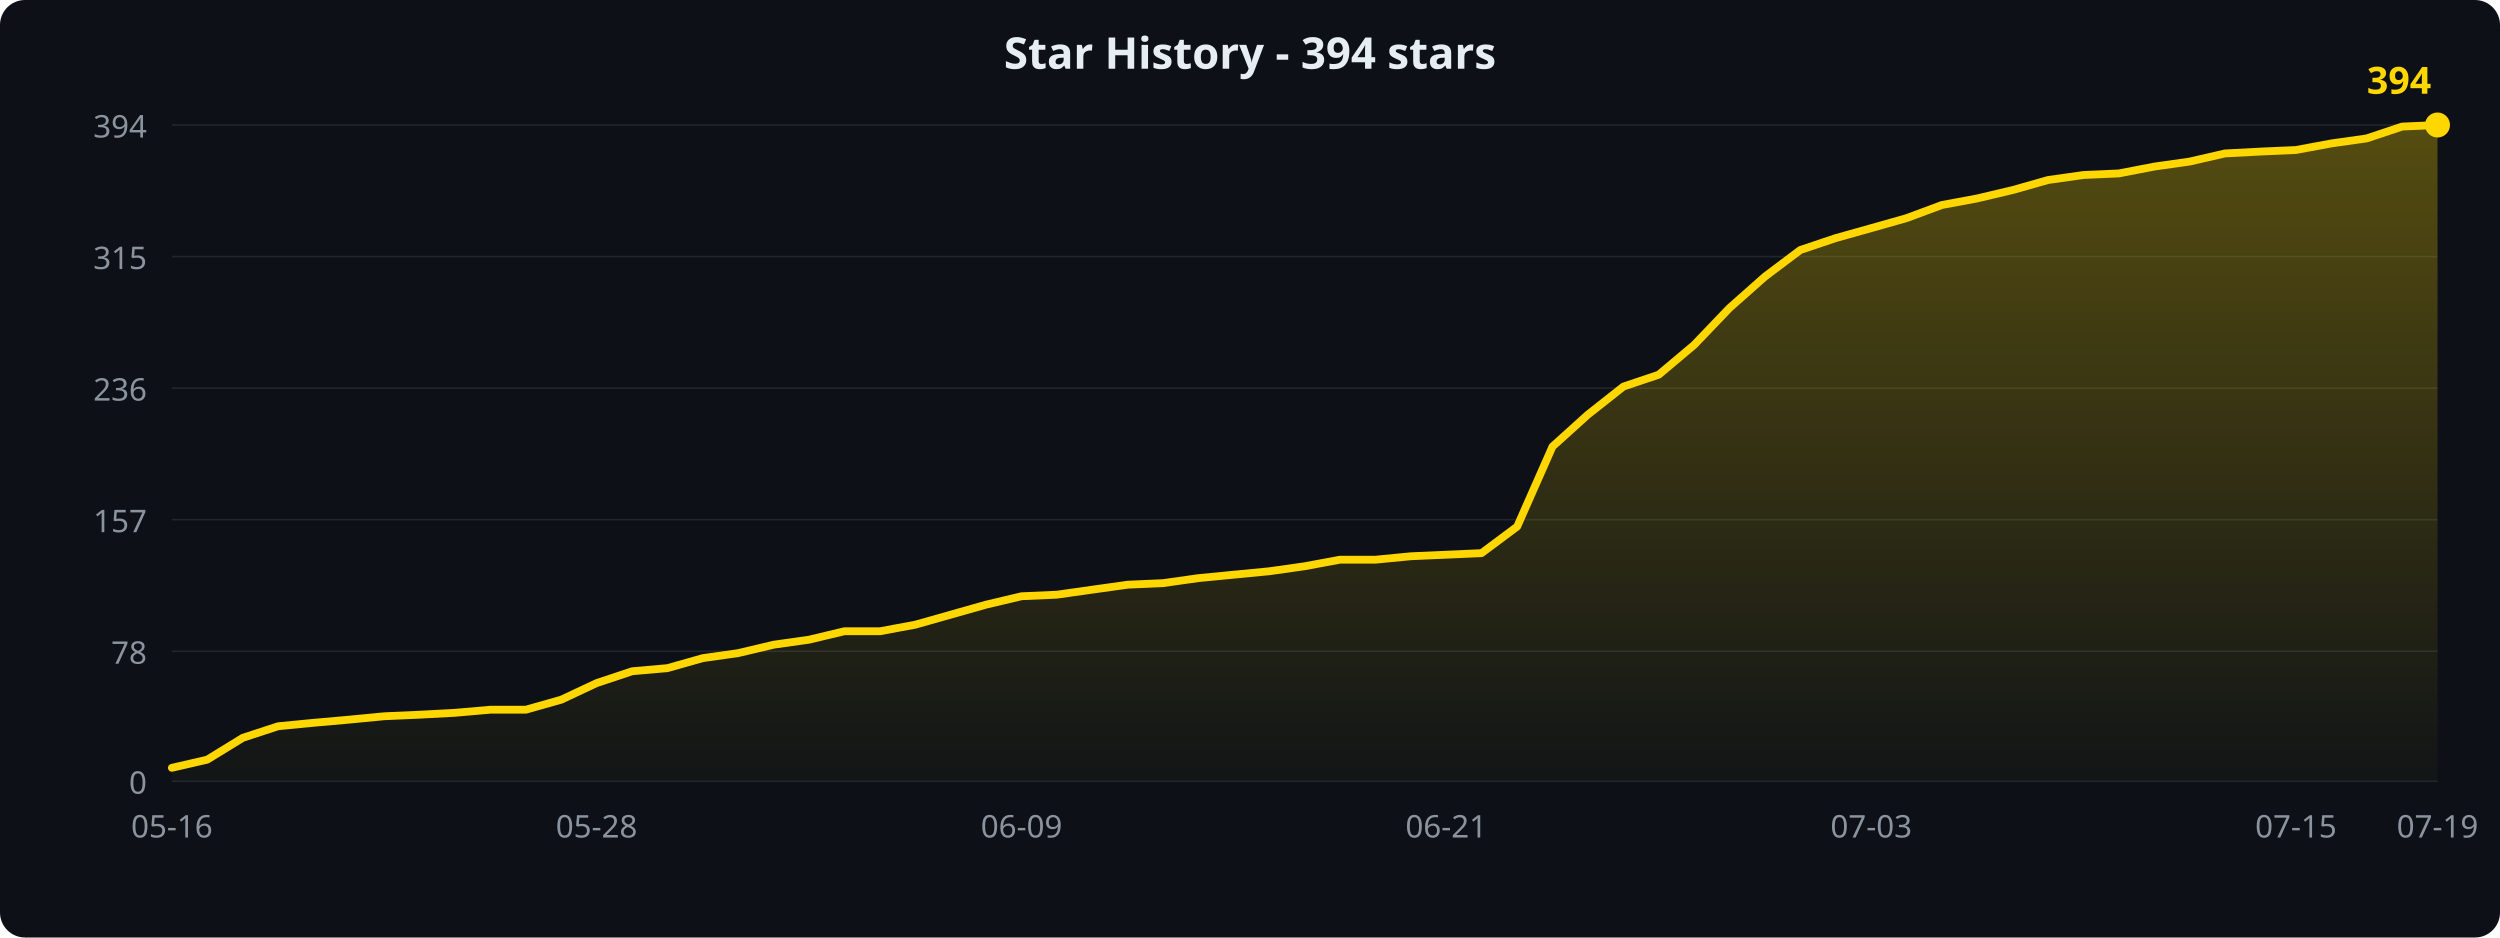
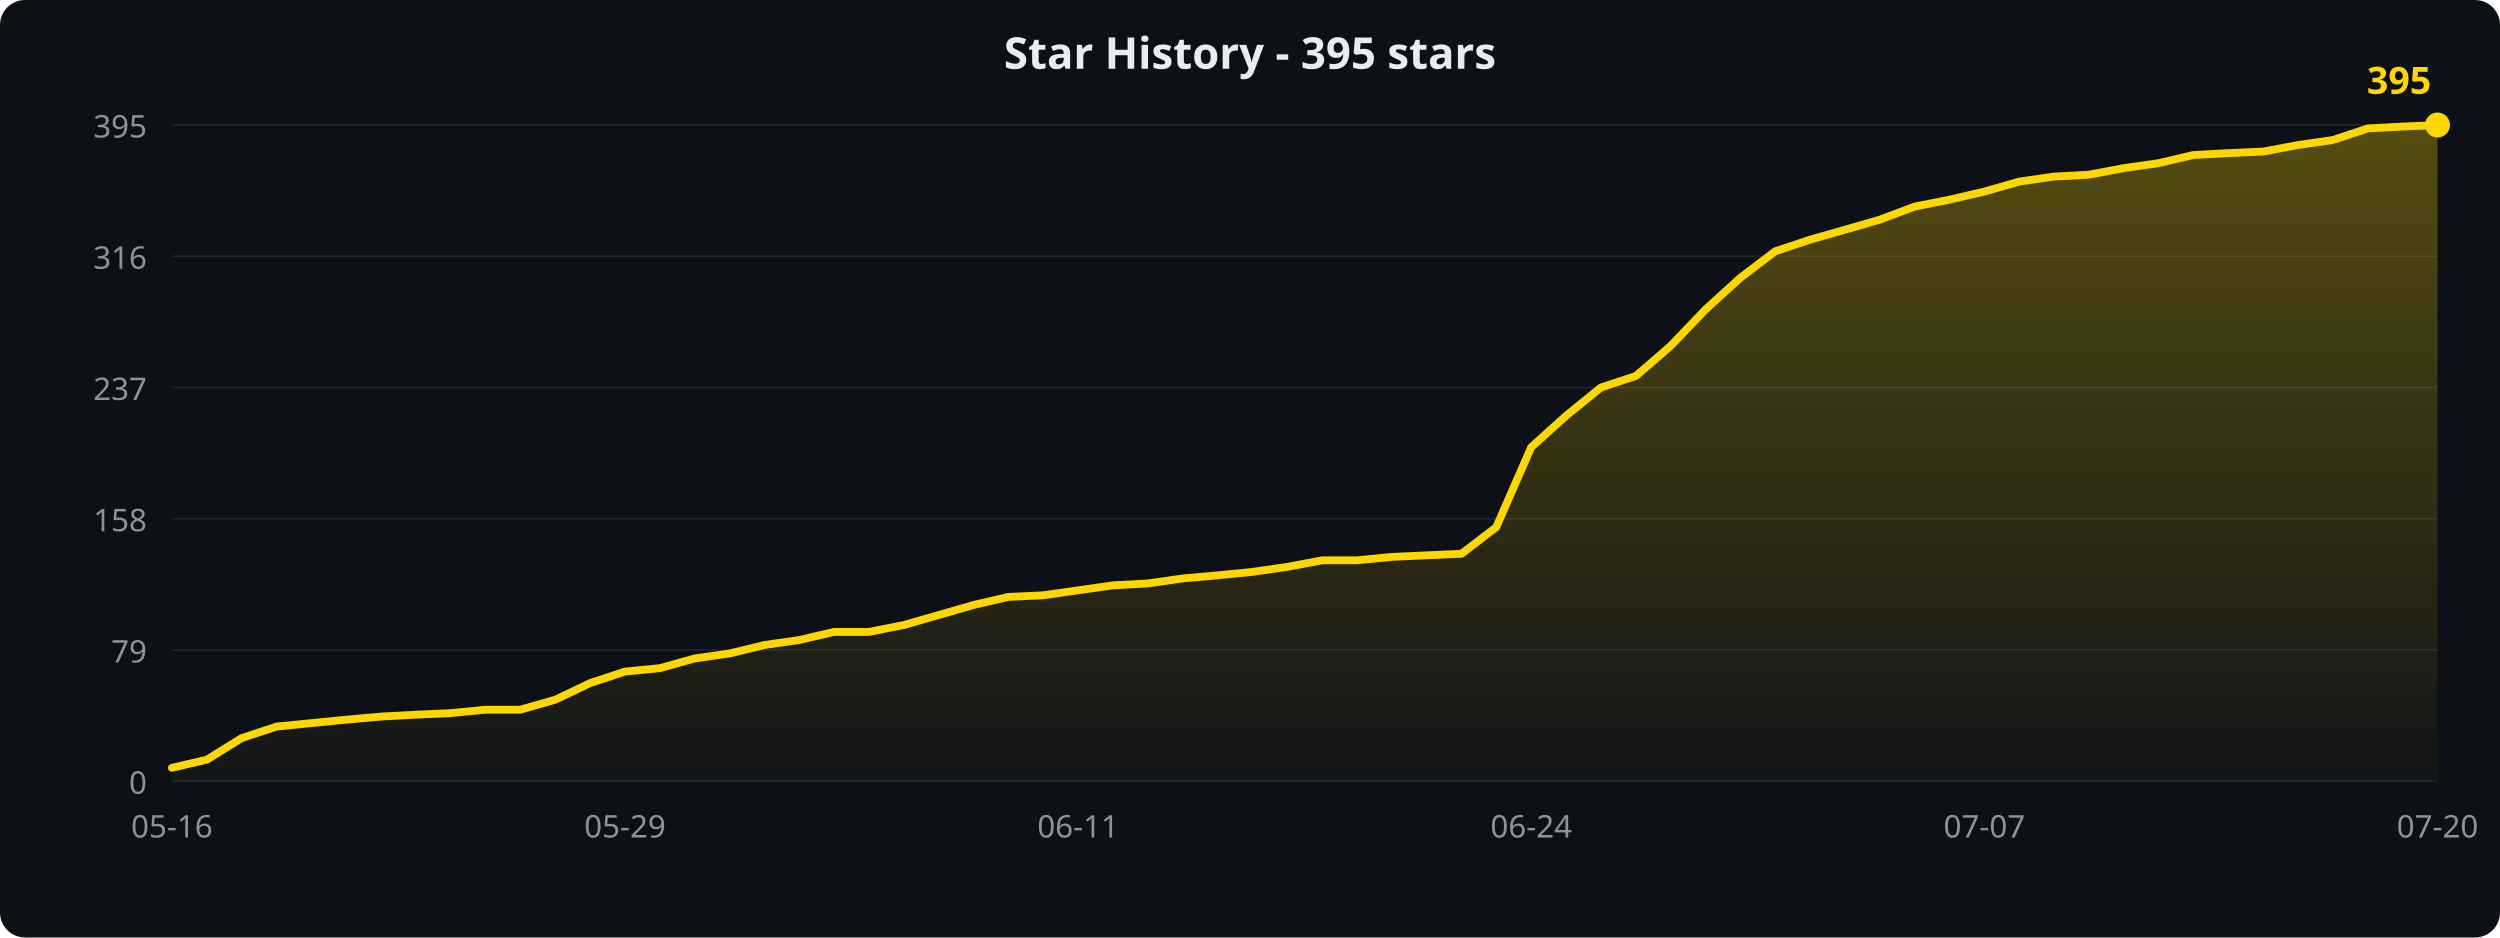
<svg xmlns="http://www.w3.org/2000/svg" viewBox="0 0 800 300" width="800" height="300">
  <defs>
    <linearGradient id="fill" x1="0" y1="0" x2="0" y2="1">
      <stop offset="0%" stop-color="#FFD700" stop-opacity="0.3" />
      <stop offset="100%" stop-color="#FFD700" stop-opacity="0.02" />
    </linearGradient>
  </defs>
  <rect width="800" height="300" rx="8" fill="#0d1117" />
  <text x="400.0" y="22" text-anchor="middle" fill="#e6edf3" font-family="system-ui,sans-serif" font-size="14" font-weight="600">
-     Star History - 394 stars
+     Star History - 395 stars
  </text>
  <line x1="55" y1="250.0" x2="780" y2="250.0" stroke="#21262d" stroke-width="0.5" />
  <text x="47" y="254.0" text-anchor="end" fill="#8b949e" font-family="system-ui,sans-serif" font-size="10">0</text>
-   <line x1="55" y1="208.4" x2="780" y2="208.4" stroke="#21262d" stroke-width="0.5" />
-   <text x="47" y="212.4" text-anchor="end" fill="#8b949e" font-family="system-ui,sans-serif" font-size="10">78</text>
-   <line x1="55" y1="166.3" x2="780" y2="166.3" stroke="#21262d" stroke-width="0.5" />
-   <text x="47" y="170.3" text-anchor="end" fill="#8b949e" font-family="system-ui,sans-serif" font-size="10">157</text>
-   <line x1="55" y1="124.2" x2="780" y2="124.2" stroke="#21262d" stroke-width="0.5" />
-   <text x="47" y="128.2" text-anchor="end" fill="#8b949e" font-family="system-ui,sans-serif" font-size="10">236</text>
-   <line x1="55" y1="82.1" x2="780" y2="82.1" stroke="#21262d" stroke-width="0.5" />
-   <text x="47" y="86.1" text-anchor="end" fill="#8b949e" font-family="system-ui,sans-serif" font-size="10">315</text>
+   <line x1="55" y1="208.0" x2="780" y2="208.0" stroke="#21262d" stroke-width="0.5" />
+   <text x="47" y="212.0" text-anchor="end" fill="#8b949e" font-family="system-ui,sans-serif" font-size="10">79</text>
+   <line x1="55" y1="166.0" x2="780" y2="166.0" stroke="#21262d" stroke-width="0.5" />
+   <text x="47" y="170.0" text-anchor="end" fill="#8b949e" font-family="system-ui,sans-serif" font-size="10">158</text>
+   <line x1="55" y1="124.0" x2="780" y2="124.0" stroke="#21262d" stroke-width="0.5" />
+   <text x="47" y="128.0" text-anchor="end" fill="#8b949e" font-family="system-ui,sans-serif" font-size="10">237</text>
+   <line x1="55" y1="82.0" x2="780" y2="82.0" stroke="#21262d" stroke-width="0.5" />
+   <text x="47" y="86.0" text-anchor="end" fill="#8b949e" font-family="system-ui,sans-serif" font-size="10">316</text>
  <line x1="55" y1="40.0" x2="780" y2="40.0" stroke="#21262d" stroke-width="0.5" />
-   <text x="47" y="44.0" text-anchor="end" fill="#8b949e" font-family="system-ui,sans-serif" font-size="10">394</text>
-   <polygon points="55.0,245.7 66.3,243.1 77.7,236.1 89.0,232.4 100.3,231.3 111.6,230.3 123.0,229.2 134.3,228.7 145.6,228.1 157.0,227.1 168.3,227.1 179.6,223.9 190.9,218.6 202.3,214.8 213.6,213.8 224.9,210.6 236.2,209.0 247.6,206.3 258.9,204.7 270.2,202.0 281.6,202.0 292.9,199.9 304.2,196.7 315.5,193.5 326.9,190.8 338.2,190.3 349.5,188.7 360.9,187.1 372.2,186.6 383.5,185.0 394.8,183.9 406.2,182.8 417.5,181.2 428.8,179.1 440.2,179.1 451.5,178.0 462.8,177.5 474.1,177.0 485.5,168.5 496.8,142.9 508.1,132.7 519.5,123.7 530.8,119.9 542.1,110.4 553.4,98.6 564.8,88.5 576.1,80.0 587.4,76.2 598.8,73.0 610.1,69.8 621.4,65.6 632.7,63.5 644.1,60.8 655.4,57.6 666.7,56.0 678.0,55.5 689.4,53.3 700.7,51.7 712.0,49.1 723.4,48.5 734.7,48.0 746.0,45.9 757.3,44.3 768.7,40.5 780.0,40.0 780.0,250.0 55.0,250.0" fill="url(#fill)" />
-   <polyline points="55.0,245.7 66.3,243.1 77.7,236.1 89.0,232.4 100.3,231.3 111.6,230.3 123.0,229.2 134.3,228.7 145.6,228.1 157.0,227.1 168.3,227.1 179.6,223.9 190.9,218.6 202.3,214.8 213.6,213.8 224.9,210.6 236.2,209.0 247.6,206.3 258.9,204.7 270.2,202.0 281.6,202.0 292.9,199.9 304.2,196.7 315.5,193.5 326.9,190.8 338.2,190.3 349.5,188.7 360.9,187.1 372.2,186.6 383.5,185.0 394.8,183.9 406.2,182.8 417.5,181.2 428.8,179.1 440.2,179.1 451.5,178.0 462.8,177.5 474.1,177.0 485.5,168.5 496.8,142.9 508.1,132.7 519.5,123.7 530.8,119.9 542.1,110.4 553.4,98.6 564.8,88.5 576.1,80.0 587.4,76.2 598.8,73.0 610.1,69.8 621.4,65.6 632.7,63.5 644.1,60.8 655.4,57.6 666.7,56.0 678.0,55.5 689.4,53.3 700.7,51.7 712.0,49.1 723.4,48.5 734.7,48.0 746.0,45.9 757.3,44.3 768.7,40.5 780.0,40.0" fill="none" stroke="#FFD700" stroke-width="2.5" stroke-linejoin="round" stroke-linecap="round" />
+   <text x="47" y="44.0" text-anchor="end" fill="#8b949e" font-family="system-ui,sans-serif" font-size="10">395</text>
+   <polygon points="55.0,245.7 66.2,243.1 77.3,236.2 88.5,232.5 99.6,231.4 110.8,230.3 121.9,229.3 133.1,228.7 144.2,228.2 155.4,227.1 166.5,227.1 177.7,223.9 188.8,218.6 200.0,214.9 211.2,213.8 222.3,210.7 233.5,209.1 244.6,206.4 255.8,204.8 266.9,202.2 278.1,202.2 289.2,200.0 300.4,196.8 311.5,193.6 322.7,191.0 333.8,190.5 345.0,188.9 356.2,187.3 367.3,186.7 378.5,185.1 389.6,184.1 400.8,183.0 411.9,181.4 423.1,179.3 434.2,179.3 445.4,178.2 456.5,177.7 467.7,177.2 478.8,168.7 490.0,143.1 501.2,133.0 512.3,124.0 523.5,120.3 534.6,110.7 545.8,99.0 556.9,88.9 568.1,80.4 579.2,76.7 590.4,73.5 601.5,70.3 612.7,66.1 623.8,63.9 635.0,61.3 646.2,58.1 657.3,56.5 668.5,55.9 679.6,53.8 690.8,52.2 701.9,49.6 713.1,49.0 724.2,48.5 735.4,46.4 746.5,44.8 757.7,41.1 768.8,40.5 780.0,40.0 780.0,250.0 55.0,250.0" fill="url(#fill)" />
+   <polyline points="55.0,245.7 66.2,243.1 77.3,236.2 88.5,232.5 99.6,231.4 110.8,230.3 121.9,229.3 133.1,228.7 144.2,228.2 155.4,227.1 166.5,227.1 177.7,223.9 188.8,218.6 200.0,214.9 211.2,213.8 222.3,210.7 233.5,209.1 244.6,206.4 255.8,204.8 266.9,202.2 278.1,202.2 289.2,200.0 300.4,196.8 311.5,193.6 322.7,191.0 333.8,190.5 345.0,188.9 356.2,187.3 367.3,186.7 378.5,185.1 389.6,184.1 400.8,183.0 411.9,181.4 423.1,179.3 434.2,179.3 445.4,178.2 456.5,177.7 467.7,177.2 478.8,168.7 490.0,143.1 501.2,133.0 512.3,124.0 523.5,120.3 534.6,110.7 545.8,99.0 556.9,88.9 568.1,80.4 579.2,76.7 590.4,73.5 601.5,70.3 612.7,66.1 623.8,63.9 635.0,61.3 646.2,58.1 657.3,56.5 668.5,55.9 679.6,53.8 690.8,52.2 701.9,49.6 713.1,49.0 724.2,48.5 735.4,46.4 746.5,44.8 757.7,41.1 768.8,40.5 780.0,40.0" fill="none" stroke="#FFD700" stroke-width="2.5" stroke-linejoin="round" stroke-linecap="round" />
  <text x="55.0" y="268" text-anchor="middle" fill="#8b949e" font-family="system-ui,sans-serif" font-size="10">05-16</text>
-   <text x="190.9" y="268" text-anchor="middle" fill="#8b949e" font-family="system-ui,sans-serif" font-size="10">05-28</text>
-   <text x="326.9" y="268" text-anchor="middle" fill="#8b949e" font-family="system-ui,sans-serif" font-size="10">06-09</text>
-   <text x="462.8" y="268" text-anchor="middle" fill="#8b949e" font-family="system-ui,sans-serif" font-size="10">06-21</text>
-   <text x="598.8" y="268" text-anchor="middle" fill="#8b949e" font-family="system-ui,sans-serif" font-size="10">07-03</text>
-   <text x="734.7" y="268" text-anchor="middle" fill="#8b949e" font-family="system-ui,sans-serif" font-size="10">07-15</text>
-   <text x="780.0" y="268" text-anchor="middle" fill="#8b949e" font-family="system-ui,sans-serif" font-size="10">07-19</text>
+   <text x="200.0" y="268" text-anchor="middle" fill="#8b949e" font-family="system-ui,sans-serif" font-size="10">05-29</text>
+   <text x="345.0" y="268" text-anchor="middle" fill="#8b949e" font-family="system-ui,sans-serif" font-size="10">06-11</text>
+   <text x="490.0" y="268" text-anchor="middle" fill="#8b949e" font-family="system-ui,sans-serif" font-size="10">06-24</text>
+   <text x="635.0" y="268" text-anchor="middle" fill="#8b949e" font-family="system-ui,sans-serif" font-size="10">07-07</text>
+   <text x="780.0" y="268" text-anchor="middle" fill="#8b949e" font-family="system-ui,sans-serif" font-size="10">07-20</text>
  <circle cx="780.0" cy="40.0" r="4" fill="#FFD700" />
-   <text x="778.0" y="30.0" text-anchor="end" fill="#FFD700" font-family="system-ui,sans-serif" font-size="12" font-weight="600">394</text>
+   <text x="778.0" y="30.0" text-anchor="end" fill="#FFD700" font-family="system-ui,sans-serif" font-size="12" font-weight="600">395</text>
</svg>
